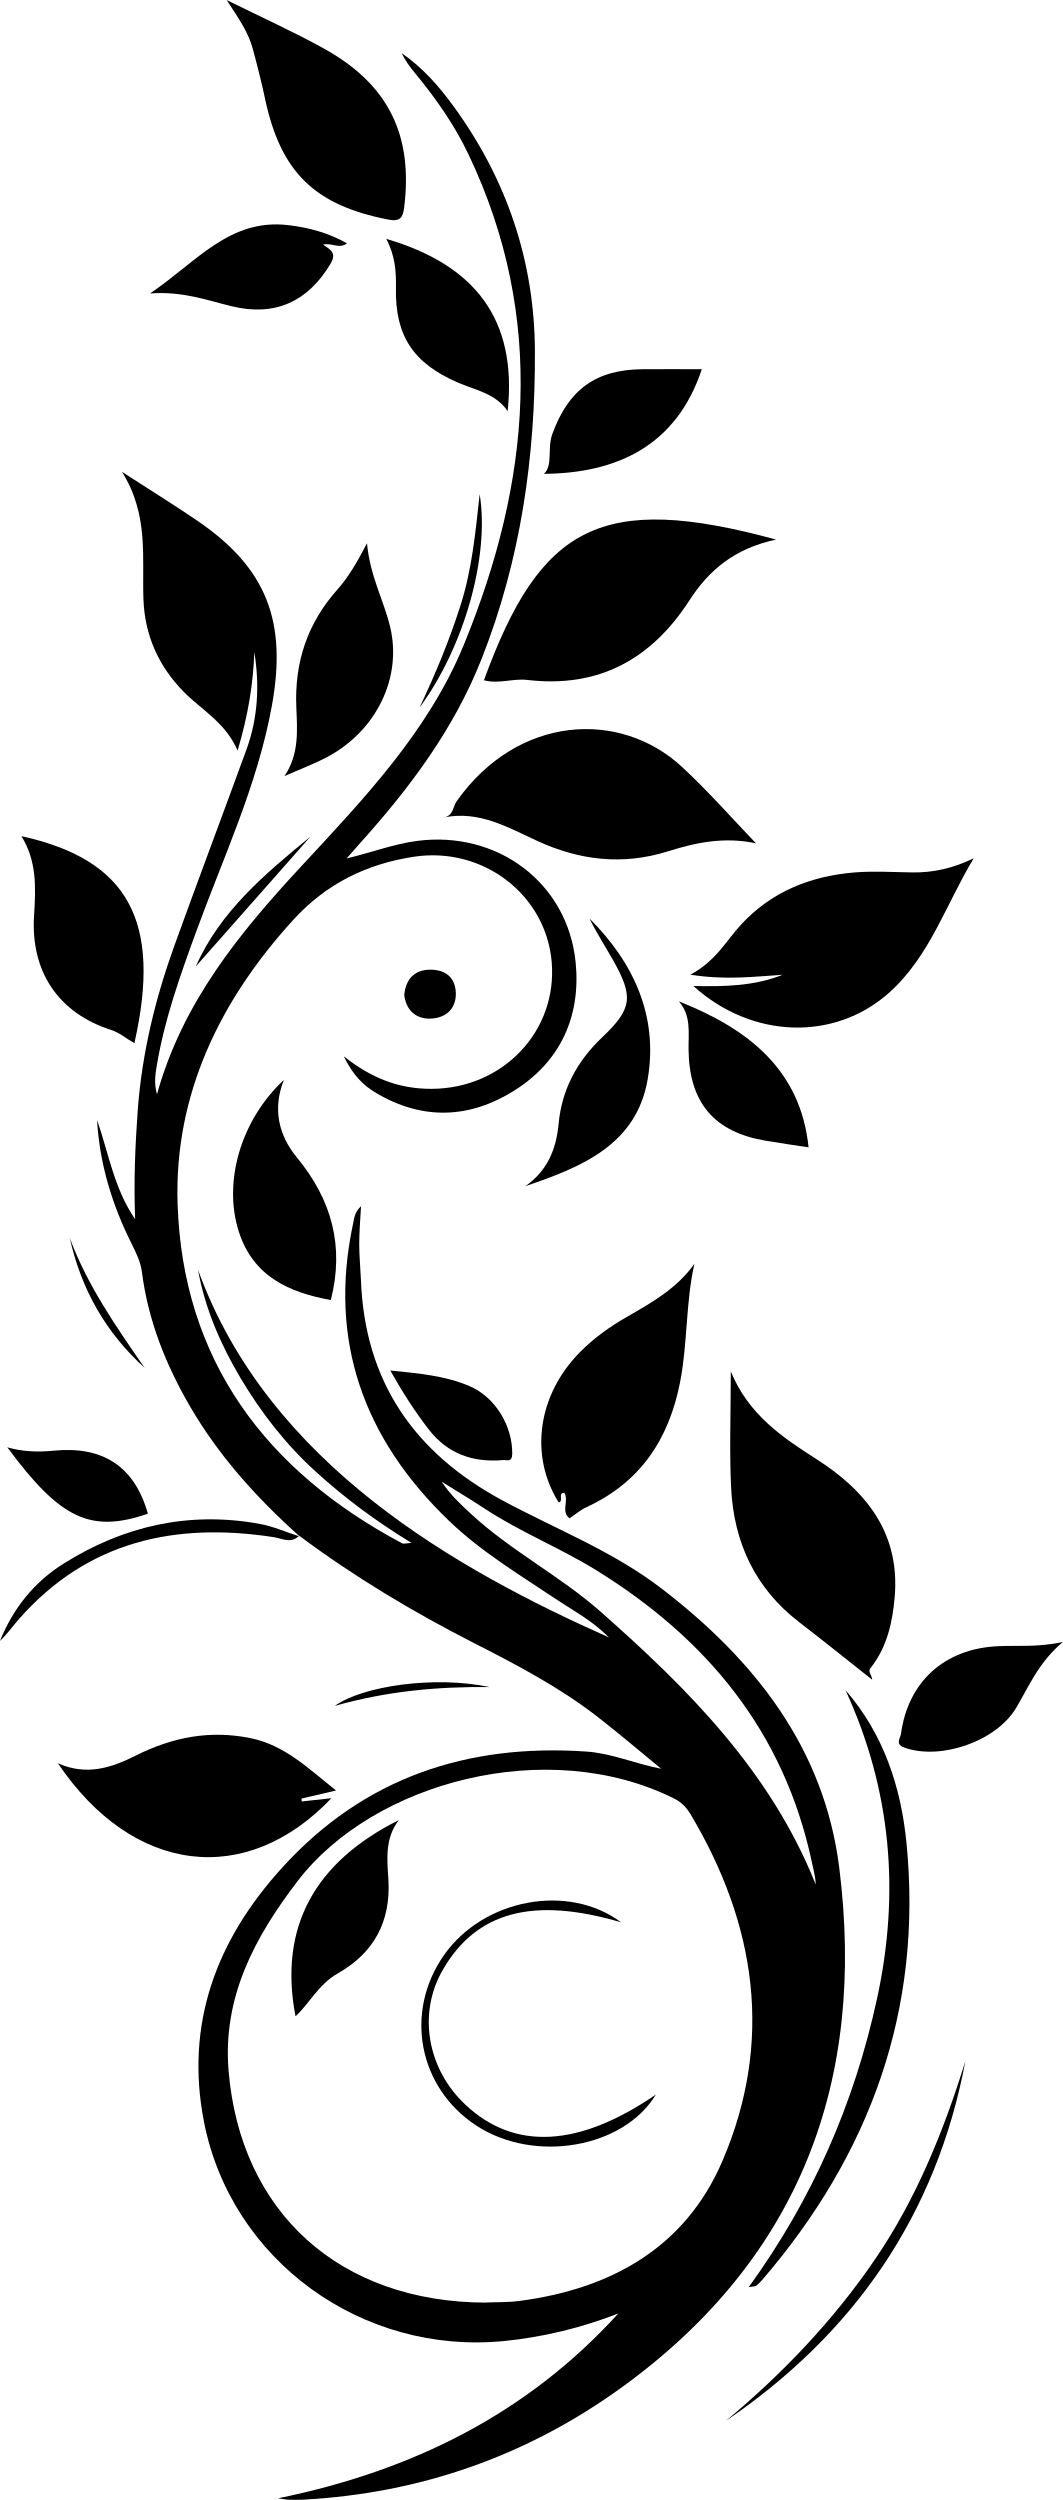
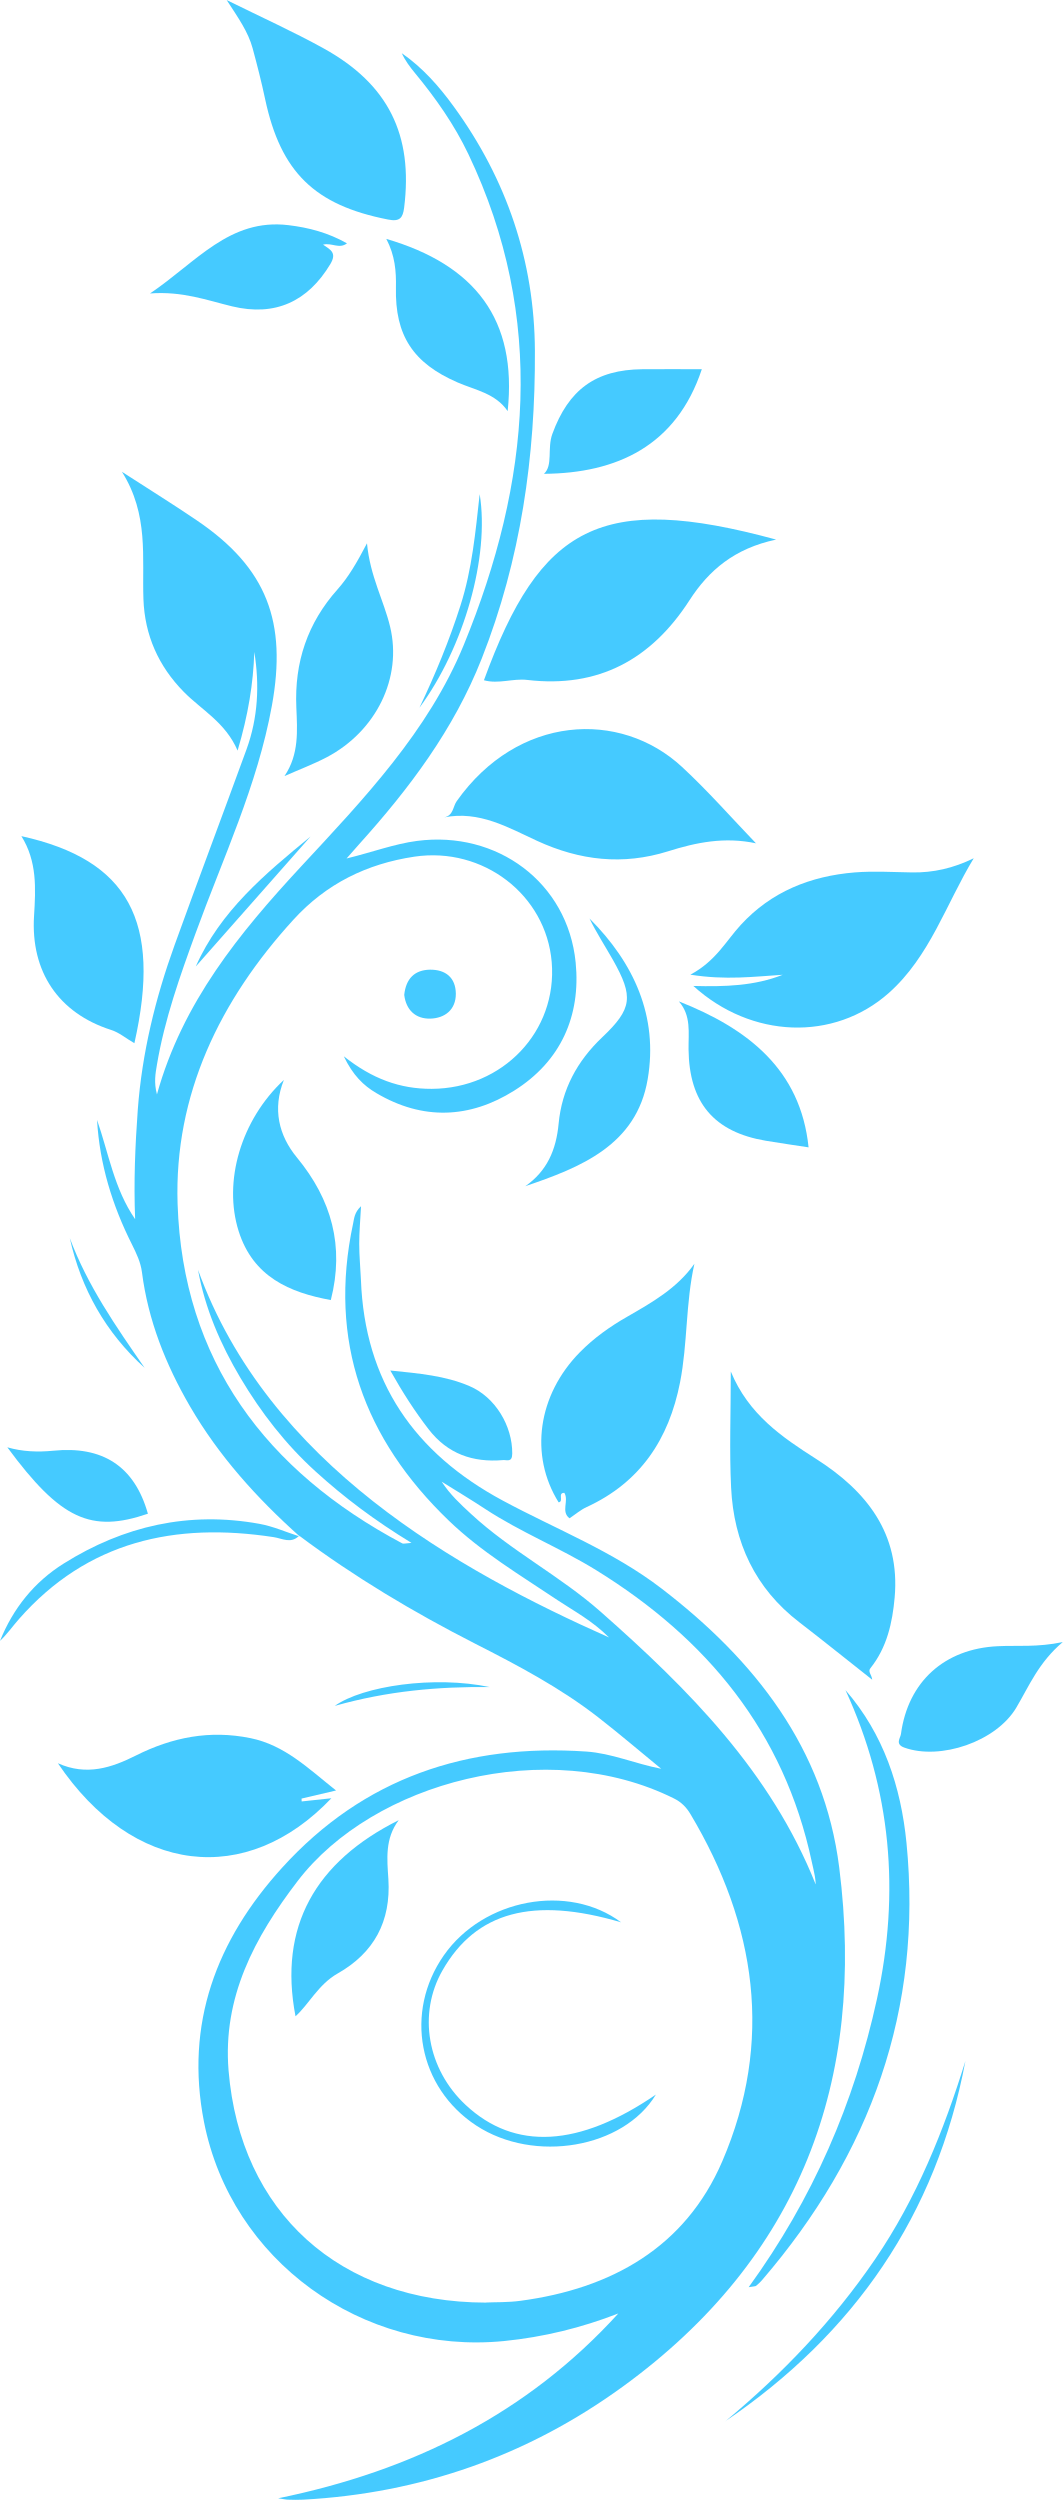
<svg xmlns="http://www.w3.org/2000/svg" id="Layer_2" viewBox="0 0 99.88 234.95">
  <defs>
-     <style>.cls-1{stroke-width:0px;}</style>
+     <style>.cls-1{fill:#45caff !important;stroke-width:0px;}</style>
  </defs>
  <g id="Layer_2-2">
    <path class="cls-1" d="M28.15,144.38c-4.01-3.59-7.58-7.54-10.3-12.22-2.28-3.93-3.93-8.07-4.51-12.6-.12-.94-.52-1.76-.93-2.59-1.86-3.69-3.05-7.57-3.29-11.72,1.09,3.13,1.61,6.48,3.58,9.33-.14-3.46,0-6.88.25-10.31.4-5.32,1.65-10.44,3.45-15.43,2.22-6.15,4.53-12.27,6.77-18.42,1.08-2.97,1.23-6.04.73-9.15-.1,2.98-.57,5.9-1.57,9.27-1.15-2.66-3.38-3.81-5.06-5.52-2.38-2.42-3.67-5.33-3.79-8.71-.14-3.92.52-7.93-2.02-11.97,2.72,1.76,4.9,3.11,7.03,4.56,6.63,4.49,8.49,9.57,7.06,17.43-1.36,7.5-4.6,14.31-7.17,21.38-1.47,4.03-2.91,8.08-3.63,12.34-.14.84-.3,1.67,0,2.8,2.41-8.66,7.75-15.16,13.53-21.4,5.9-6.36,11.97-12.71,15.31-20.85,6.25-15.24,7.78-30.69.43-46.11-1.31-2.75-3.06-5.25-5.01-7.61-.48-.58-.93-1.18-1.25-1.88,1.96,1.36,3.5,3.11,4.88,5.01,4.98,6.84,7.59,14.53,7.63,22.96.05,9.92-1.32,19.6-5,28.93-2.63,6.67-6.8,12.2-11.51,17.43-.3.33-.6.67-1.19,1.35,2.49-.61,4.49-1.37,6.62-1.65,7.51-.99,14.16,3.89,14.91,11.42.5,5.04-1.41,9.31-5.78,12.05-4.17,2.62-8.59,2.81-12.95.23-1.21-.71-2.2-1.67-3.06-3.46,2.68,2.13,5.29,3.07,8.26,3.06,6.69-.03,11.82-5.41,11.28-11.91-.53-6.33-6.45-10.87-12.91-9.91-4.47.67-8.28,2.54-11.36,5.92-6.92,7.58-11.22,16.45-10.89,26.71.48,14.71,8.3,25.1,21.12,31.91.1.05.25,0,.86-.05-3.43-2.09-6.32-4.26-9.01-6.71-2.82-2.56-5.12-5.53-7.06-8.79-1.88-3.17-3.33-6.52-3.99-10.16,6.62,18.29,24.38,28.2,38.63,34.55-1.61-1.6-3.28-2.47-4.83-3.5-3.52-2.36-7.18-4.54-10.24-7.49-7.97-7.67-11.34-16.87-8.99-27.89.11-.51.12-1.06.75-1.65-.07,1.31-.17,2.43-.17,3.54,0,1.12.11,2.25.16,3.37.35,9.56,5.02,16.29,13.34,20.76,5,2.69,10.34,4.75,14.9,8.25,8.77,6.73,15.3,15.01,16.71,26.23,2.53,20.04-3.69,36.69-20.35,48.79-8.93,6.49-18.99,10.03-30.05,10.62-.46.02-.93.02-1.39,0-.19,0-.39-.05-.94-.13,12.65-2.59,23.41-7.96,31.97-17.37-3.48,1.35-7.03,2.22-10.73,2.59-13.34,1.32-25.65-7.55-28.21-20.6-1.8-9.2,1.16-17.08,7.35-23.89,7.68-8.46,17.38-11.67,28.57-10.91,2.39.16,4.58,1.14,7.05,1.62-1.98-1.62-3.93-3.29-5.95-4.86-3.57-2.77-7.55-4.87-11.56-6.91-5.78-2.95-11.33-6.26-16.53-10.15l.04.05ZM45.69,216.39c.84-.04,2.05,0,3.22-.16,8.55-1.14,15.49-5.02,18.97-13.11,4.84-11.26,3.21-22.23-2.99-32.63-.38-.64-.86-1.13-1.55-1.47-11.9-5.93-28.25-1.54-35.36,7.75-4.07,5.31-7.06,10.94-6.5,17.81,1.1,13.34,10.43,21.79,24.2,21.82ZM76.66,177.06c-.02-.25-.03-.5-.08-.74-.08-.45-.19-.9-.29-1.35-2.6-12.21-9.86-20.98-20.27-27.41-3.37-2.08-7.09-3.56-10.41-5.74-1.35-.89-2.74-1.72-4.1-2.57.78,1.2,1.77,2.12,2.77,3.04,3.75,3.47,8.37,5.82,12.18,9.19,8.26,7.29,15.98,15.04,20.19,25.6Z" />
    <path class="cls-1" d="M65.14,92.66c2.98.08,5.77,0,8.42-1.05-2.68.17-5.34.52-8.68-.01,2.4-1.28,3.35-3.17,4.74-4.68,2.87-3.13,6.56-4.59,10.71-4.93,1.77-.14,3.57-.03,5.35,0,2.03.04,3.92-.4,5.83-1.33-2.59,4.27-4.12,9.23-7.98,12.66-5.16,4.58-12.93,4.29-18.38-.67Z" />
    <path class="cls-1" d="M81.97,157.86c-2.4-1.89-4.6-3.67-6.85-5.4-4.16-3.19-6.16-7.52-6.41-12.64-.17-3.49-.03-6.99-.03-10.93,1.67,4.05,4.81,6.17,8.02,8.22,4.76,3.03,7.91,7.03,7.38,13.02-.21,2.36-.72,4.7-2.28,6.65-.26.32.12.6.17,1.08Z" />
    <path class="cls-1" d="M72.94,50.71c-3.91.83-6.32,2.88-8.14,5.7-3.58,5.55-8.54,8.28-15.25,7.49-1.35-.16-2.7.41-4.07.03,5.3-14.55,11.01-17.7,27.46-13.22Z" />
    <path class="cls-1" d="M71.07,79.26c-2.97-.64-5.64-.09-8.3.75-4.23,1.32-8.26.87-12.3-.99-2.7-1.24-5.42-2.86-8.74-2.2.9-.17.82-1.02,1.2-1.54,5.74-8.1,15.34-8.6,21.16-3.21,2.45,2.27,4.66,4.79,6.97,7.2Z" />
    <path class="cls-1" d="M28.35,169.3c.9-.1,1.8-.19,2.79-.3-7.98,8.4-18.63,7.19-25.7-3.29,2.7,1.21,5.05.42,7.34-.73,3.41-1.71,6.93-2.41,10.76-1.63,3.22.66,5.41,2.83,8.04,4.92-1.25.29-2.25.53-3.24.76,0,.09,0,.18.01.27Z" />
    <path class="cls-1" d="M65.26,118.77c-.83,3.7-.63,7.48-1.35,11.15-1.05,5.34-3.73,9.39-8.77,11.71-.57.26-1.06.69-1.62,1.06-.83-.64-.03-1.64-.48-2.39-.67-.02-.02.81-.54.89-2.76-4.42-1.97-10.08,2-14.11,1.31-1.33,2.81-2.4,4.42-3.32,2.34-1.35,4.7-2.67,6.34-4.99Z" />
    <path class="cls-1" d="M21.29,0c3.34,1.65,6.29,2.98,9.11,4.54,6.09,3.36,8.44,8.13,7.58,14.98-.12.95-.4,1.34-1.52,1.11-6.89-1.35-10.07-4.44-11.54-11.3-.34-1.61-.75-3.21-1.18-4.8-.42-1.54-1.34-2.84-2.44-4.53Z" />
    <path class="cls-1" d="M12.63,98.04c-.84-.48-1.41-1-2.2-1.25-4.92-1.58-7.56-5.46-7.23-10.72.16-2.59.29-5.12-1.19-7.49,10.06,2.22,13.21,7.99,10.62,19.46Z" />
    <path class="cls-1" d="M26.74,72.93c1.38-2.04,1.2-4.28,1.11-6.44-.19-4.25,1.05-7.94,3.88-11.11,1.01-1.14,1.78-2.45,2.76-4.32.29,3.11,1.58,5.37,2.17,7.83,1.16,4.8-1.3,9.82-5.94,12.27-1.28.67-2.64,1.18-3.97,1.77Z" />
    <path class="cls-1" d="M26.68,101.49c-1.09,2.73-.48,5.23,1.23,7.3,3.26,3.96,4.47,8.32,3.18,13.39-3.88-.71-7.3-2.18-8.66-6.47-1.47-4.65.2-10.45,4.25-14.22Z" />
    <path class="cls-1" d="M79.47,158.85c3.58,4.13,5.2,9.09,5.72,14.33,1.55,15.66-3.39,29.26-13.56,41.09-.17.2-.36.38-.57.55-.07.06-.2.04-.7.13,6.04-8.33,9.93-17.33,12.06-27.1,2.18-9.99,1.34-19.66-2.96-29.01Z" />
    <path class="cls-1" d="M36.3,22.45c8.37,2.45,12.32,7.59,11.41,16.19-1.13-1.67-3.03-1.97-4.71-2.7-4.17-1.81-5.89-4.4-5.79-8.93.03-1.51-.08-2.99-.91-4.57Z" />
    <path class="cls-1" d="M49.34,111.5c2.09-1.45,2.93-3.45,3.16-5.9.3-3.2,1.73-5.87,4.09-8.11,2.85-2.7,2.95-3.83,1.03-7.25-.74-1.31-1.57-2.58-2.22-3.92,4.17,4.16,6.48,9.21,5.47,15.1-1.05,6.2-6.28,8.29-11.54,10.07Z" />
    <path class="cls-1" d="M65.96,34.69c-2.39,7.22-8,9.79-14.84,9.84.87-.79.29-2.38.79-3.75,1.52-4.16,4.06-6.04,8.46-6.08,1.91-.02,3.82,0,5.58,0Z" />
    <path class="cls-1" d="M99.88,154.32c-2.27,1.92-3.16,4.12-4.36,6.15-1.9,3.22-7.16,4.98-10.53,3.77-.9-.32-.37-.9-.32-1.27.66-4.93,4.1-8.03,9.11-8.26,1.83-.09,3.68.12,6.11-.39Z" />
    <path class="cls-1" d="M14.1,27.58c4.37-2.95,7.46-7.08,13-6.42,1.93.23,3.74.71,5.51,1.71-.74.56-1.41-.08-2.25.12.7.48,1.32.76.69,1.82-2.11,3.52-5.18,4.96-9.24,3.98-2.36-.57-4.65-1.44-7.72-1.21Z" />
    <path class="cls-1" d="M76,107.83c-1.16-.18-2.59-.38-4.02-.62-4.88-.82-7.21-3.58-7.27-8.58-.02-1.56.27-3.17-.91-4.52,6.48,2.56,11.44,6.4,12.19,13.72Z" />
    <path class="cls-1" d="M.69,136.02c1.42.41,2.87.46,4.3.32,4.61-.47,7.64,1.41,8.91,5.92-5.35,1.83-8.2.55-13.21-6.24Z" />
    <path class="cls-1" d="M36.68,128.8c2.74.28,5.16.49,7.43,1.46,2.45,1.04,4.05,3.76,4.03,6.34,0,.87-.5.59-.87.62-2.83.24-5.2-.58-6.99-2.9-1.29-1.67-2.42-3.42-3.6-5.52Z" />
    <path class="cls-1" d="M68.17,227.55c5.36-4.45,10.14-9.46,14.08-15.24,3.9-5.72,6.45-12.08,8.48-18.62-2.73,14.48-10.46,25.64-22.57,33.86Z" />
    <path class="cls-1" d="M28.11,144.33c-.76.78-1.59.25-2.39.13-9.26-1.42-17.49.37-23.93,7.69-.6.68-1.12,1.43-1.79,2.06,1.23-3.05,3.21-5.53,5.99-7.27,5.64-3.54,11.78-4.93,18.39-3.73,1.28.23,2.51.78,3.76,1.18,0,0-.04-.05-.04-.05Z" />
    <path class="cls-1" d="M37.99,93.5c.16-1.53.98-2.35,2.43-2.37,1.45-.01,2.4.74,2.42,2.25.01,1.52-1.04,2.31-2.39,2.35-1.39.04-2.29-.81-2.46-2.23Z" />
    <path class="cls-1" d="M45.08,46.44c.95,5.87-1.47,14.4-5.66,20.07,1.49-3.13,2.81-6.32,3.86-9.62,1.09-3.41,1.41-6.93,1.8-10.45Z" />
    <path class="cls-1" d="M29.18,78.62c-3.59,4.07-7.19,8.14-10.78,12.21,2.3-5.2,6.52-8.71,10.78-12.21Z" />
    <path class="cls-1" d="M6.56,116.36c1.66,4.46,4.35,8.32,7.03,12.19-3.65-3.31-5.96-7.39-7.03-12.19Z" />
    <path class="cls-1" d="M46.02,158.55c-4.81-.05-9.58.36-14.56,1.77,2.64-1.88,9.37-2.86,14.56-1.77Z" />
    <path class="cls-1" d="M27.77,189.48c-1.61-8.42,1.87-14.51,9.7-18.42-1.31,1.74-1.09,3.67-.97,5.54.25,3.98-1.35,6.93-4.77,8.87-1.82,1.03-2.74,2.95-3.96,4.02Z" />
    <path class="cls-1" d="M61.64,196.85c-3.05,5.04-11.43,6.48-16.88,2.91-5.44-3.57-6.79-10.65-3.04-16.01,3.72-5.31,11.7-6.79,16.65-3.09-8.27-2.44-13.63-1-16.78,4.51-2.34,4.08-1.44,9.29,2.18,12.66,4.61,4.3,10.64,3.97,17.87-.98Z" />
  </g>
</svg>
